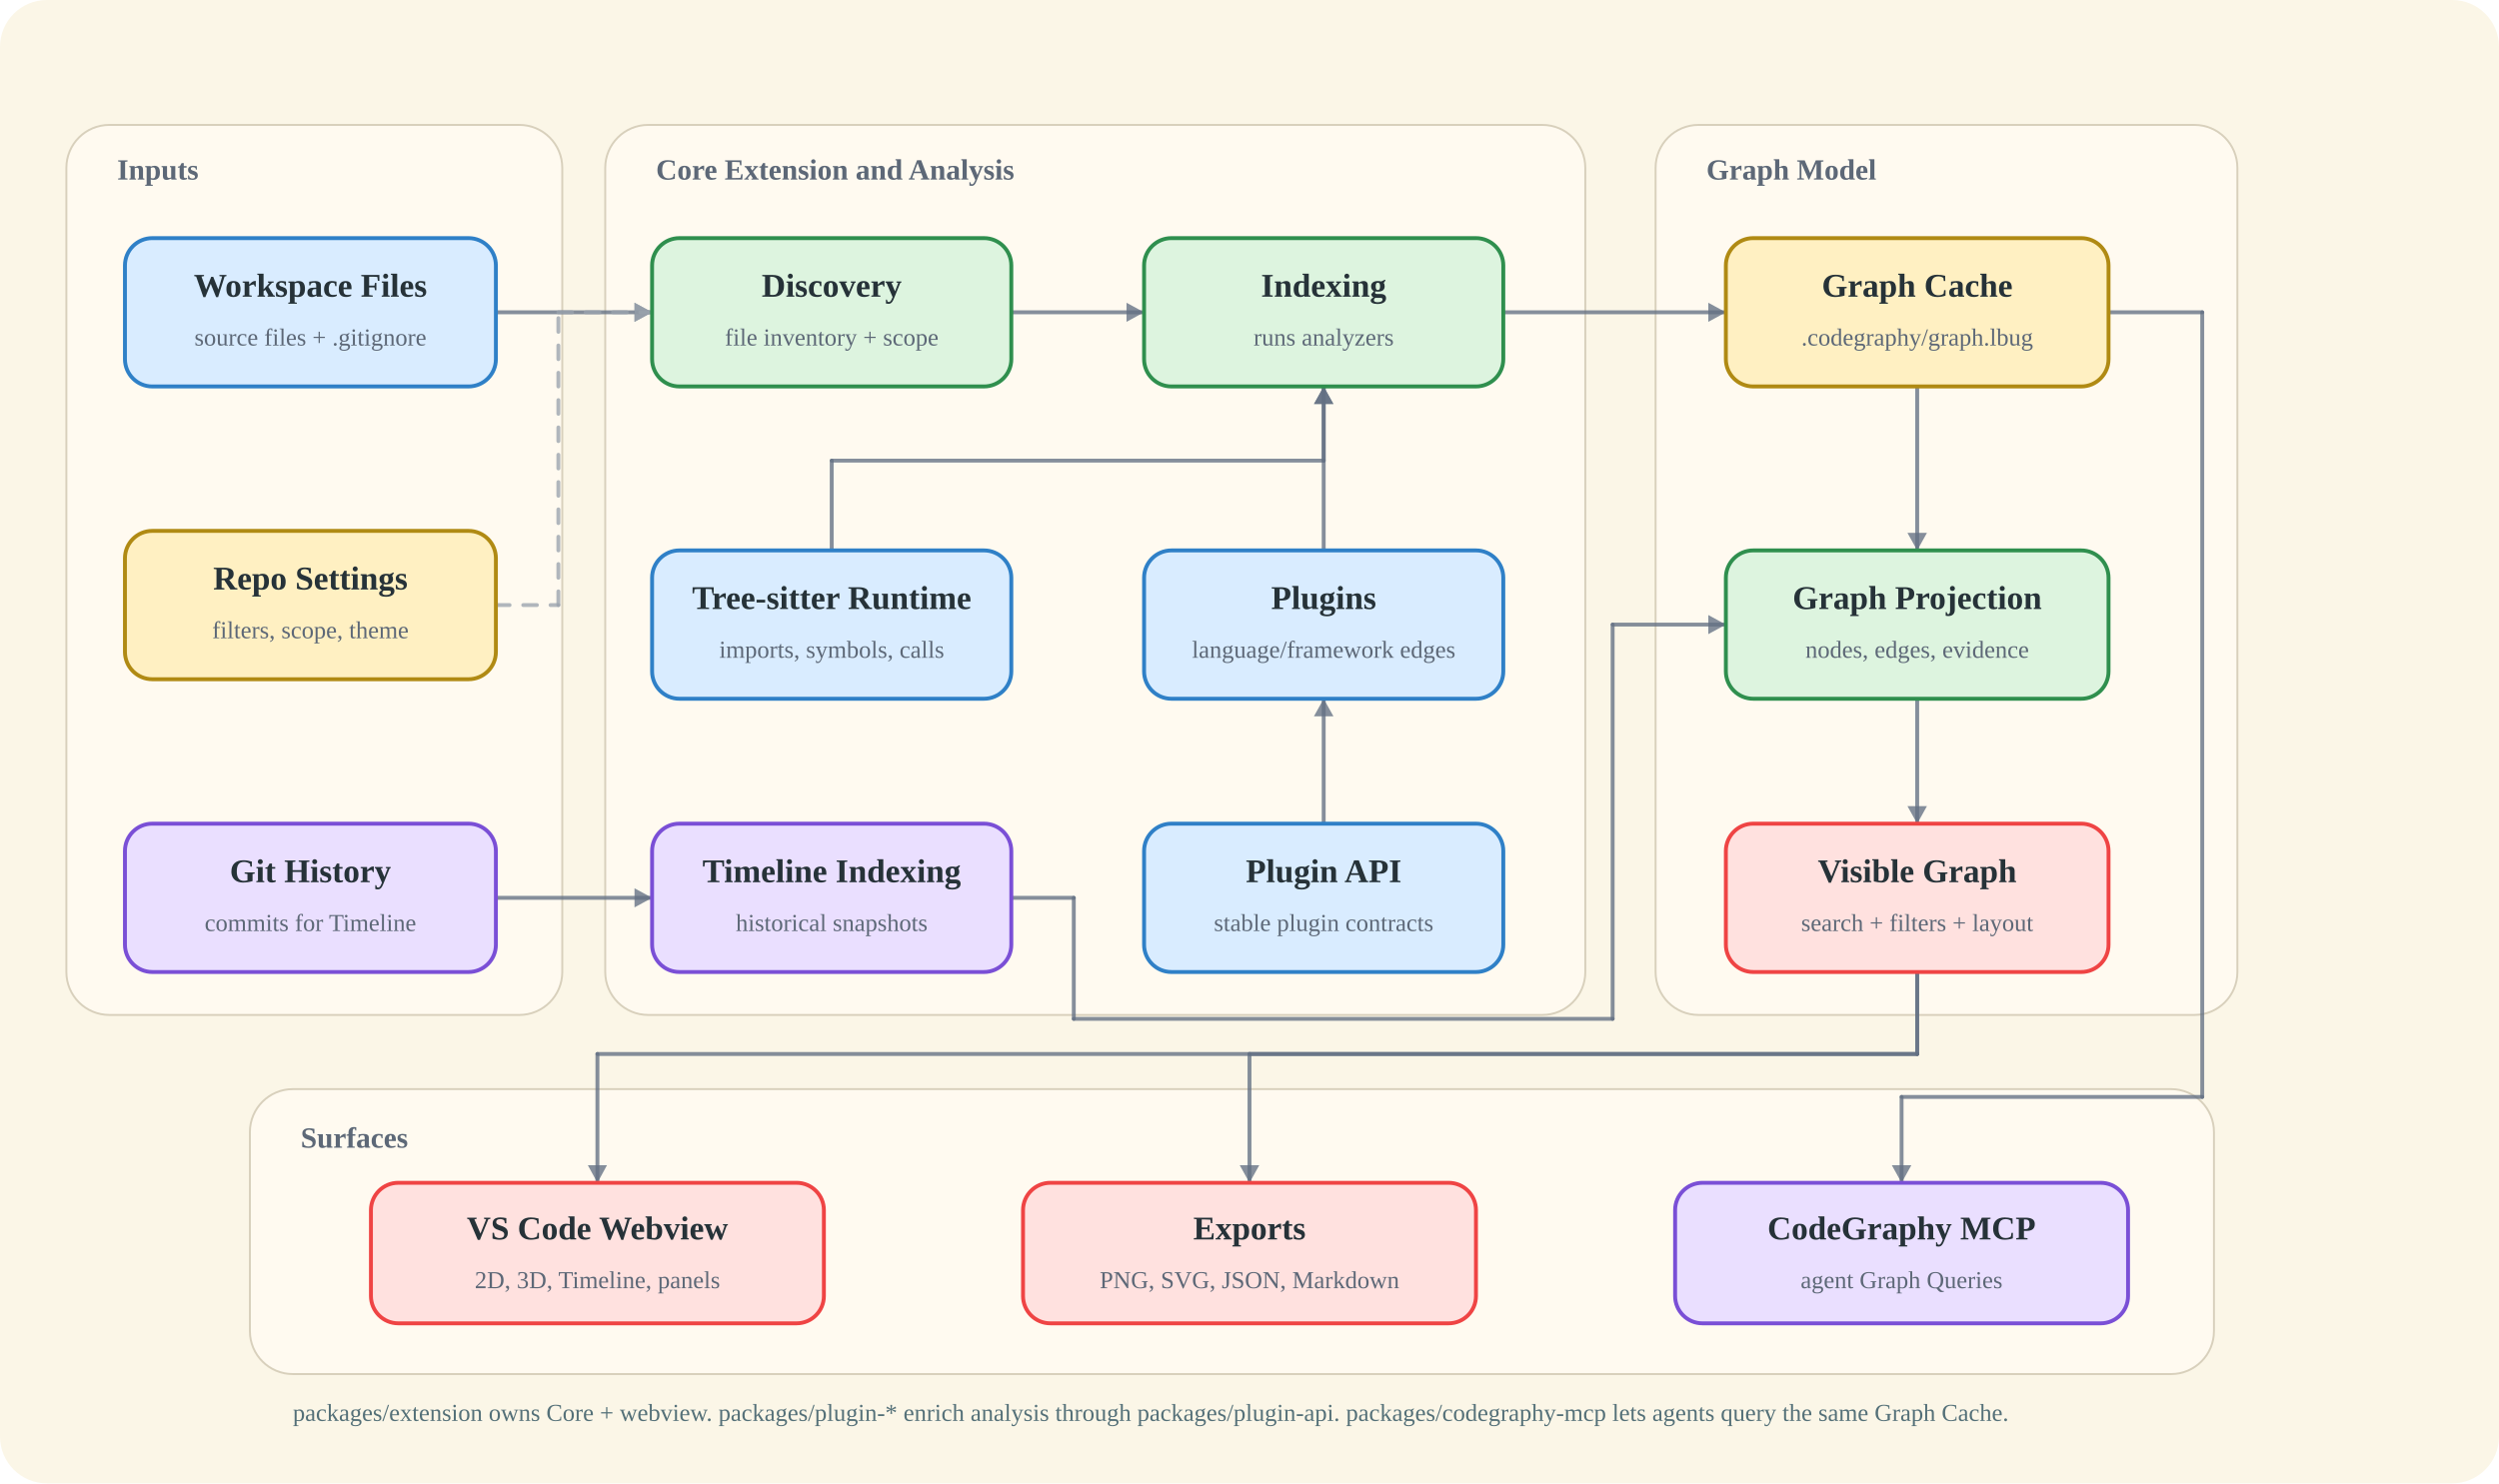
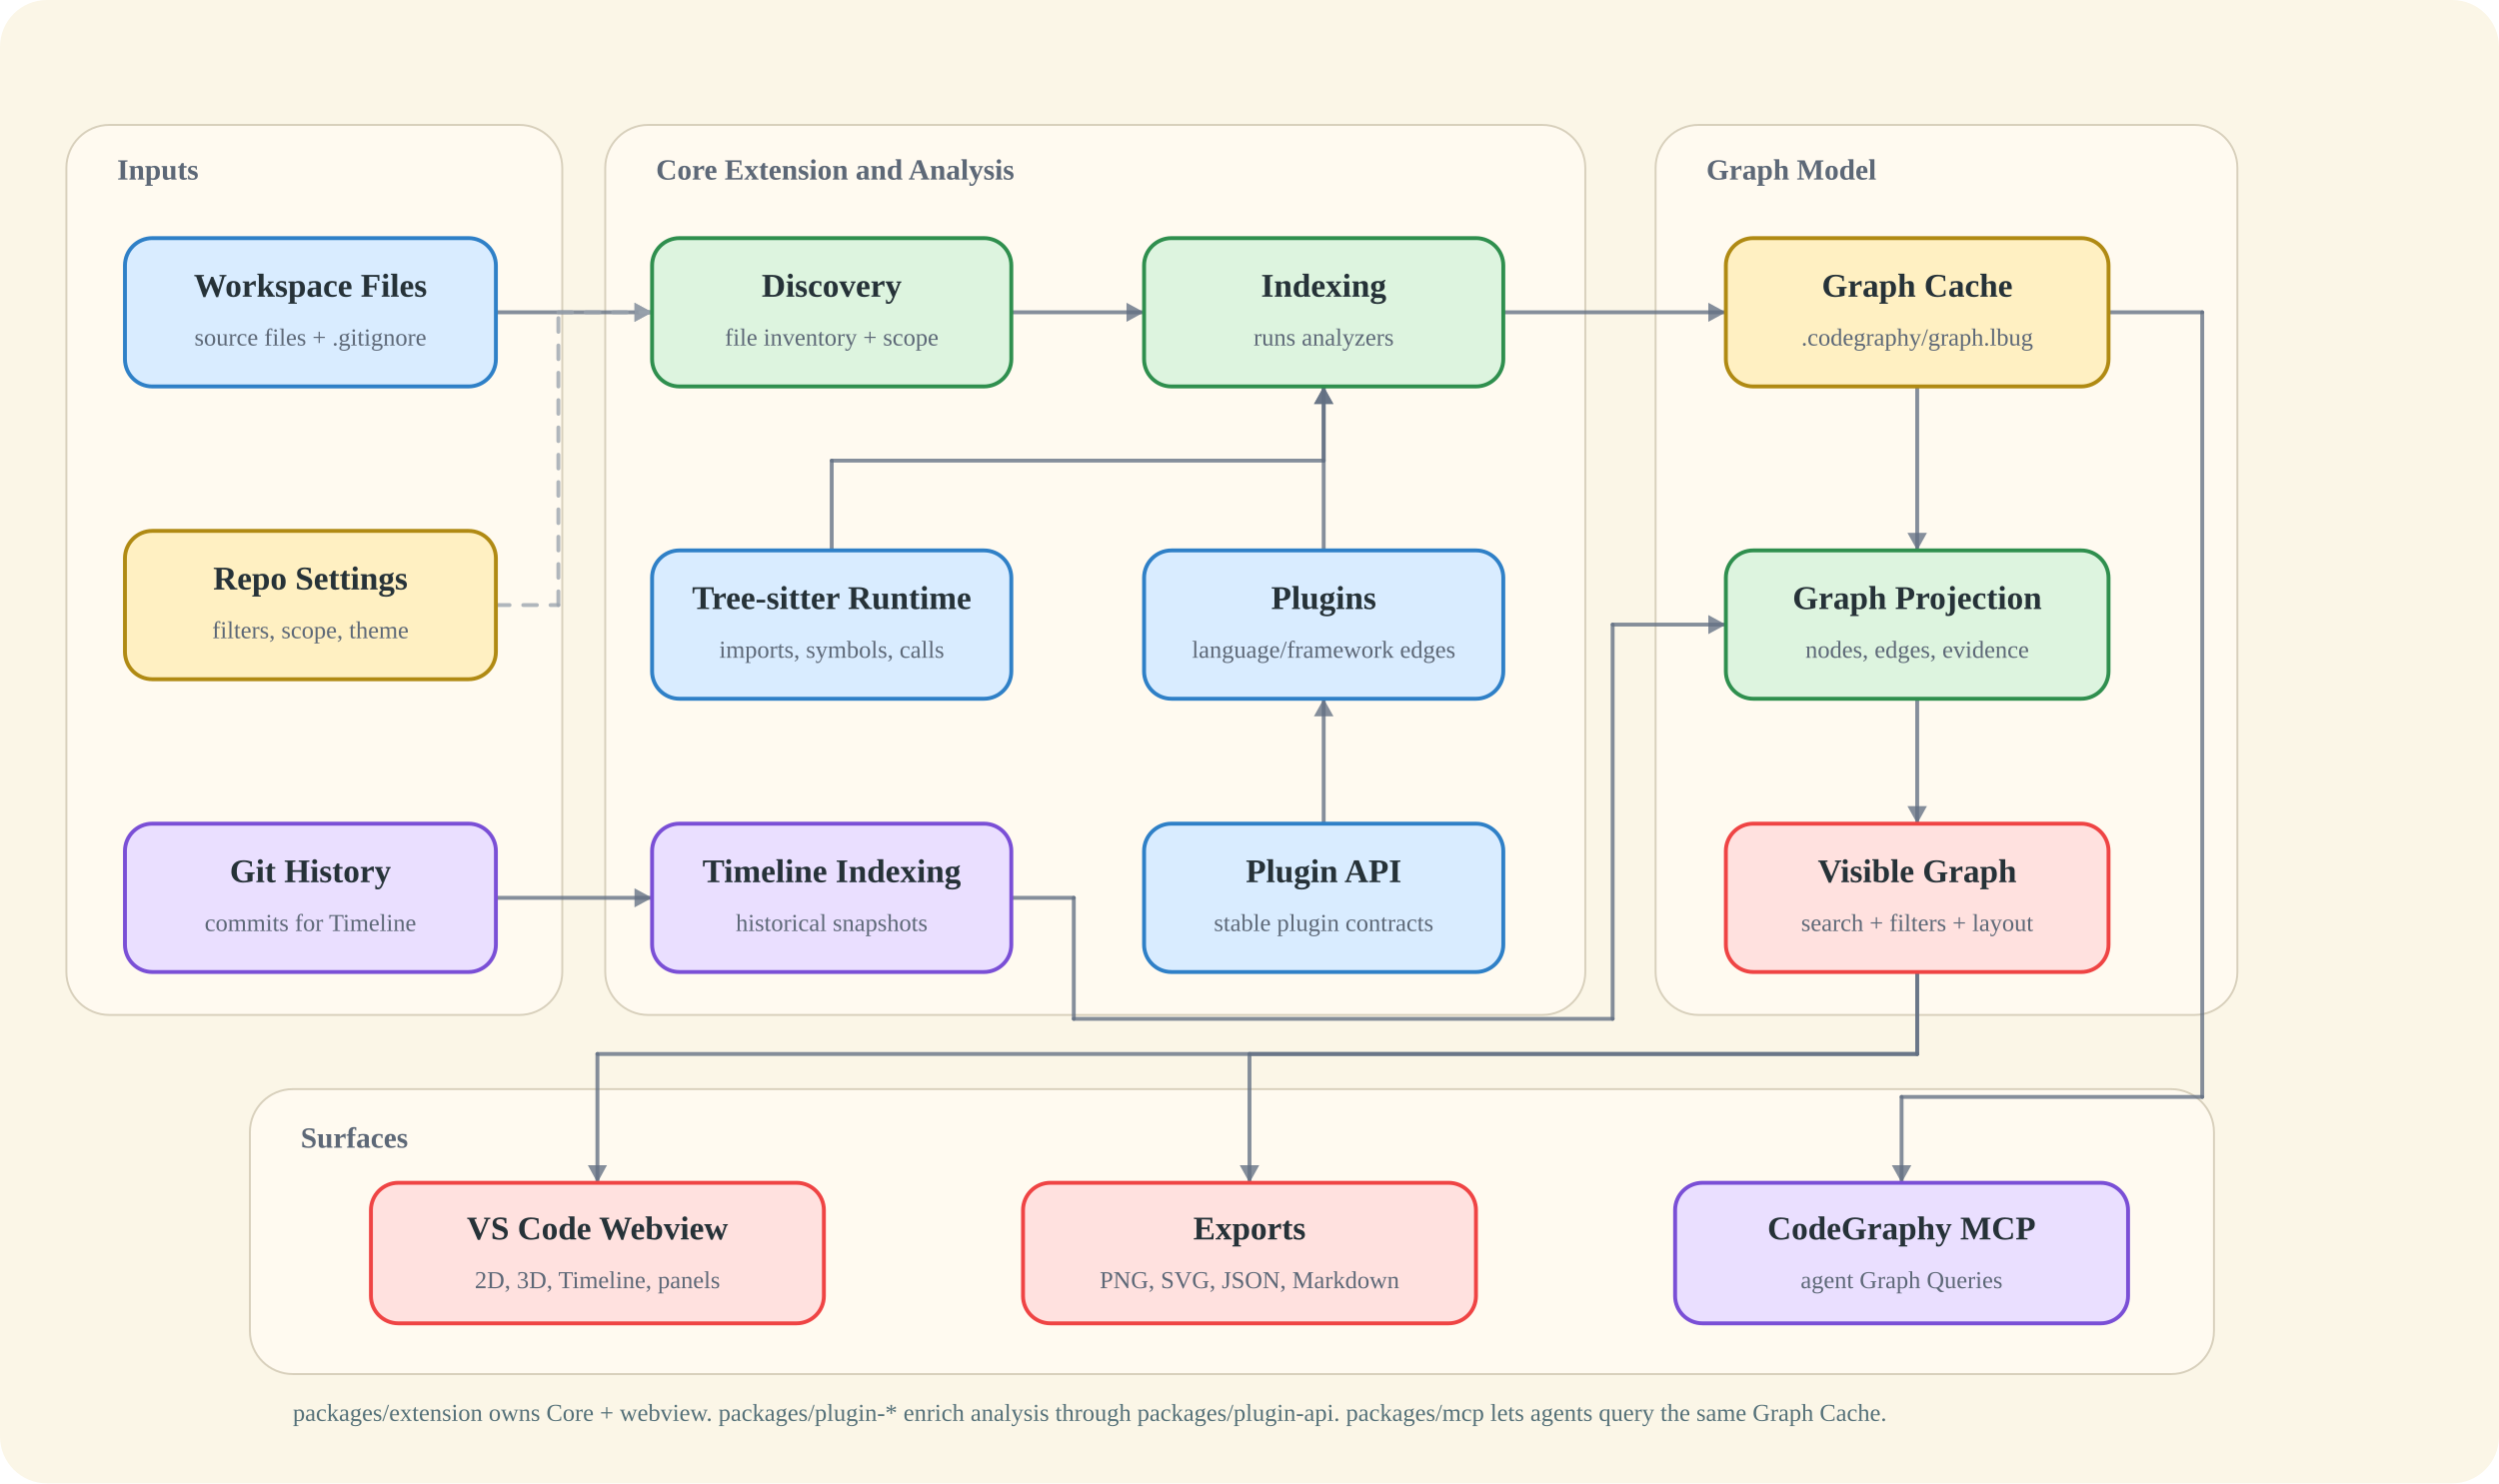
<svg xmlns="http://www.w3.org/2000/svg" width="1280" height="760" viewBox="0 0 1280 760" role="img" aria-labelledby="title desc">
  <rect width="1280" height="760" rx="24" fill="#fbf6e7" />
  <rect x="34" y="64" width="254" height="456" rx="22" fill="#fffaf0" stroke="#d8d0bc" />
  <rect x="310" y="64" width="502" height="456" rx="22" fill="#fffaf0" stroke="#d8d0bc" />
  <rect x="848" y="64" width="298" height="456" rx="22" fill="#fffaf0" stroke="#d8d0bc" />
  <rect x="128" y="558" width="1006" height="146" rx="22" fill="#fffaf0" stroke="#d8d0bc" />
  <text x="60" y="92" font-size="15" font-weight="700" fill="#5d6877">Inputs</text>
  <text x="336" y="92" font-size="15" font-weight="700" fill="#5d6877">Core Extension and Analysis</text>
  <text x="874" y="92" font-size="15" font-weight="700" fill="#5d6877">Graph Model</text>
  <text x="154" y="588" font-size="15" font-weight="700" fill="#5d6877">Surfaces</text>
  <g>
    <line x1="254" y1="160" x2="334" y2="160" stroke="#637083" stroke-width="2" stroke-linecap="round" opacity="0.78" />
    <polygon points="334.0,160.0 325.0,164.9 325.0,155.1" fill="#637083" opacity="0.78" />
  </g>
  <g>
    <line x1="518" y1="160" x2="586" y2="160" stroke="#637083" stroke-width="2" stroke-linecap="round" opacity="0.78" />
    <polygon points="586.0,160.0 577.0,164.9 577.0,155.1" fill="#637083" opacity="0.78" />
  </g>
  <g>
    <line x1="770" y1="160" x2="884" y2="160" stroke="#637083" stroke-width="2" stroke-linecap="round" opacity="0.78" />
    <polygon points="884.0,160.0 875.0,164.9 875.0,155.1" fill="#637083" opacity="0.78" />
  </g>
  <g>
    <line x1="982" y1="198" x2="982" y2="282" stroke="#637083" stroke-width="2" stroke-linecap="round" opacity="0.78" />
    <polygon points="982.0,282.0 977.0,273.0 987.0,273.0" fill="#637083" opacity="0.78" />
  </g>
  <g>
    <line x1="982" y1="358" x2="982" y2="422" stroke="#637083" stroke-width="2" stroke-linecap="round" opacity="0.78" />
    <polygon points="982.0,422.0 977.0,413.0 987.0,413.0" fill="#637083" opacity="0.78" />
  </g>
  <g>
    <line x1="982" y1="498" x2="982" y2="540" stroke="#637083" stroke-width="2" stroke-linecap="round" opacity="0.78" />
    <line x1="982" y1="540" x2="306" y2="540" stroke="#637083" stroke-width="2" stroke-linecap="round" opacity="0.78" />
    <line x1="306" y1="540" x2="306" y2="606" stroke="#637083" stroke-width="2" stroke-linecap="round" opacity="0.78" />
    <polygon points="306.0,606.0 301.1,597.0 310.9,597.0" fill="#637083" opacity="0.78" />
  </g>
  <g>
    <line x1="982" y1="498" x2="982" y2="540" stroke="#637083" stroke-width="2" stroke-linecap="round" opacity="0.78" />
    <line x1="982" y1="540" x2="640" y2="540" stroke="#637083" stroke-width="2" stroke-linecap="round" opacity="0.78" />
    <line x1="640" y1="540" x2="640" y2="606" stroke="#637083" stroke-width="2" stroke-linecap="round" opacity="0.78" />
    <polygon points="640.0,606.0 635.0,597.0 645.0,597.0" fill="#637083" opacity="0.78" />
  </g>
  <g>
    <line x1="1080" y1="160" x2="1128" y2="160" stroke="#637083" stroke-width="2" stroke-linecap="round" opacity="0.78" />
    <line x1="1128" y1="160" x2="1128" y2="562" stroke="#637083" stroke-width="2" stroke-linecap="round" opacity="0.78" />
    <line x1="1128" y1="562" x2="974" y2="562" stroke="#637083" stroke-width="2" stroke-linecap="round" opacity="0.78" />
    <line x1="974" y1="562" x2="974" y2="606" stroke="#637083" stroke-width="2" stroke-linecap="round" opacity="0.78" />
    <polygon points="974.0,606.0 969.0,597.0 979.0,597.0" fill="#637083" opacity="0.78" />
  </g>
  <g>
    <line x1="426" y1="282" x2="426" y2="236" stroke="#637083" stroke-width="2" stroke-linecap="round" opacity="0.78" />
    <line x1="426" y1="236" x2="678" y2="236" stroke="#637083" stroke-width="2" stroke-linecap="round" opacity="0.78" />
    <line x1="678" y1="236" x2="678" y2="198" stroke="#637083" stroke-width="2" stroke-linecap="round" opacity="0.78" />
    <polygon points="678.0,198.0 683.0,207.0 673.0,207.0" fill="#637083" opacity="0.78" />
  </g>
  <g>
    <line x1="678" y1="282" x2="678" y2="198" stroke="#637083" stroke-width="2" stroke-linecap="round" opacity="0.78" />
    <polygon points="678.0,198.0 683.0,207.0 673.0,207.0" fill="#637083" opacity="0.78" />
  </g>
  <g>
    <line x1="678" y1="422" x2="678" y2="358" stroke="#637083" stroke-width="2" stroke-linecap="round" opacity="0.78" />
    <polygon points="678.0,358.0 683.0,367.0 673.0,367.0" fill="#637083" opacity="0.78" />
  </g>
  <g>
    <line x1="254" y1="460" x2="334" y2="460" stroke="#637083" stroke-width="2" stroke-linecap="round" opacity="0.78" />
    <polygon points="334.0,460.0 325.0,464.9 325.0,455.1" fill="#637083" opacity="0.78" />
  </g>
  <g>
    <line x1="518" y1="460" x2="550" y2="460" stroke="#637083" stroke-width="2" stroke-linecap="round" opacity="0.78" />
    <line x1="550" y1="460" x2="550" y2="522" stroke="#637083" stroke-width="2" stroke-linecap="round" opacity="0.78" />
    <line x1="550" y1="522" x2="826" y2="522" stroke="#637083" stroke-width="2" stroke-linecap="round" opacity="0.78" />
    <line x1="826" y1="522" x2="826" y2="320" stroke="#637083" stroke-width="2" stroke-linecap="round" opacity="0.78" />
    <line x1="826" y1="320" x2="884" y2="320" stroke="#637083" stroke-width="2" stroke-linecap="round" opacity="0.78" />
    <polygon points="884.0,320.0 875.0,324.9 875.0,315.1" fill="#637083" opacity="0.78" />
  </g>
  <g>
    <line x1="254" y1="310" x2="286" y2="310" stroke="#9aa3ad" stroke-width="2" stroke-linecap="round" opacity="0.78" stroke-dasharray="7 7" />
    <line x1="286" y1="310" x2="286" y2="160" stroke="#9aa3ad" stroke-width="2" stroke-linecap="round" opacity="0.78" stroke-dasharray="7 7" />
    <line x1="286" y1="160" x2="334" y2="160" stroke="#9aa3ad" stroke-width="2" stroke-linecap="round" opacity="0.78" stroke-dasharray="7 7" />
    <polygon points="334.0,160.0 325.0,164.9 325.0,155.1" fill="#9aa3ad" opacity="0.78" />
  </g>
  <g>
    <rect x="64" y="122" width="190" height="76" rx="14" fill="#d9ecff" stroke="#2f80c7" stroke-width="2" />
    <text x="159" y="152" text-anchor="middle" font-size="17" font-weight="700" fill="#263238">Workspace Files</text>
    <text x="159" y="177" text-anchor="middle" font-size="12.5" fill="#5d6877">source files + .gitignore</text>
  </g>
  <g>
    <rect x="64" y="272" width="190" height="76" rx="14" fill="#fff0c2" stroke="#b08a13" stroke-width="2" />
    <text x="159" y="302" text-anchor="middle" font-size="17" font-weight="700" fill="#263238">Repo Settings</text>
    <text x="159" y="327" text-anchor="middle" font-size="12.5" fill="#5d6877">filters, scope, theme</text>
  </g>
  <g>
    <rect x="64" y="422" width="190" height="76" rx="14" fill="#eadfff" stroke="#7a4fd6" stroke-width="2" />
    <text x="159" y="452" text-anchor="middle" font-size="17" font-weight="700" fill="#263238">Git History</text>
    <text x="159" y="477" text-anchor="middle" font-size="12.5" fill="#5d6877">commits for Timeline</text>
  </g>
  <g>
    <rect x="334" y="122" width="184" height="76" rx="14" fill="#ddf4df" stroke="#2f8f4e" stroke-width="2" />
    <text x="426" y="152" text-anchor="middle" font-size="17" font-weight="700" fill="#263238">Discovery</text>
    <text x="426" y="177" text-anchor="middle" font-size="12.5" fill="#5d6877">file inventory + scope</text>
  </g>
  <g>
    <rect x="586" y="122" width="184" height="76" rx="14" fill="#ddf4df" stroke="#2f8f4e" stroke-width="2" />
    <text x="678" y="152" text-anchor="middle" font-size="17" font-weight="700" fill="#263238">Indexing</text>
    <text x="678" y="177" text-anchor="middle" font-size="12.5" fill="#5d6877">runs analyzers</text>
  </g>
  <g>
    <rect x="334" y="282" width="184" height="76" rx="14" fill="#d9ecff" stroke="#2f80c7" stroke-width="2" />
    <text x="426" y="312" text-anchor="middle" font-size="17" font-weight="700" fill="#263238">Tree-sitter Runtime</text>
    <text x="426" y="337" text-anchor="middle" font-size="12.5" fill="#5d6877">imports, symbols, calls</text>
  </g>
  <g>
    <rect x="586" y="282" width="184" height="76" rx="14" fill="#d9ecff" stroke="#2f80c7" stroke-width="2" />
    <text x="678" y="312" text-anchor="middle" font-size="17" font-weight="700" fill="#263238">Plugins</text>
    <text x="678" y="337" text-anchor="middle" font-size="12.5" fill="#5d6877">language/framework edges</text>
  </g>
  <g>
    <rect x="334" y="422" width="184" height="76" rx="14" fill="#eadfff" stroke="#7a4fd6" stroke-width="2" />
    <text x="426" y="452" text-anchor="middle" font-size="17" font-weight="700" fill="#263238">Timeline Indexing</text>
    <text x="426" y="477" text-anchor="middle" font-size="12.5" fill="#5d6877">historical snapshots</text>
  </g>
  <g>
    <rect x="586" y="422" width="184" height="76" rx="14" fill="#d9ecff" stroke="#2f80c7" stroke-width="2" />
    <text x="678" y="452" text-anchor="middle" font-size="17" font-weight="700" fill="#263238">Plugin API</text>
    <text x="678" y="477" text-anchor="middle" font-size="12.5" fill="#5d6877">stable plugin contracts</text>
  </g>
  <g>
    <rect x="884" y="122" width="196" height="76" rx="14" fill="#fff0c2" stroke="#b08a13" stroke-width="2" />
    <text x="982" y="152" text-anchor="middle" font-size="17" font-weight="700" fill="#263238">Graph Cache</text>
    <text x="982" y="177" text-anchor="middle" font-size="12.5" fill="#5d6877">.codegraphy/graph.lbug</text>
  </g>
  <g>
    <rect x="884" y="282" width="196" height="76" rx="14" fill="#ddf4df" stroke="#2f8f4e" stroke-width="2" />
    <text x="982" y="312" text-anchor="middle" font-size="17" font-weight="700" fill="#263238">Graph Projection</text>
    <text x="982" y="337" text-anchor="middle" font-size="12.5" fill="#5d6877">nodes, edges, evidence</text>
  </g>
  <g>
    <rect x="884" y="422" width="196" height="76" rx="14" fill="#ffe1df" stroke="#ef4444" stroke-width="2" />
    <text x="982" y="452" text-anchor="middle" font-size="17" font-weight="700" fill="#263238">Visible Graph</text>
    <text x="982" y="477" text-anchor="middle" font-size="12.5" fill="#5d6877">search + filters + layout</text>
  </g>
  <g>
    <rect x="190" y="606" width="232" height="72" rx="14" fill="#ffe1df" stroke="#ef4444" stroke-width="2" />
    <text x="306" y="635" text-anchor="middle" font-size="17" font-weight="700" fill="#263238">VS Code Webview</text>
    <text x="306" y="660" text-anchor="middle" font-size="12.5" fill="#5d6877">2D, 3D, Timeline, panels</text>
  </g>
  <g>
    <rect x="524" y="606" width="232" height="72" rx="14" fill="#ffe1df" stroke="#ef4444" stroke-width="2" />
    <text x="640" y="635" text-anchor="middle" font-size="17" font-weight="700" fill="#263238">Exports</text>
    <text x="640" y="660" text-anchor="middle" font-size="12.5" fill="#5d6877">PNG, SVG, JSON, Markdown</text>
  </g>
  <g>
    <rect x="858" y="606" width="232" height="72" rx="14" fill="#eadfff" stroke="#7a4fd6" stroke-width="2" />
    <text x="974" y="635" text-anchor="middle" font-size="17" font-weight="700" fill="#263238">CodeGraphy MCP</text>
    <text x="974" y="660" text-anchor="middle" font-size="12.5" fill="#5d6877">agent Graph Queries</text>
  </g>
-   <text x="150" y="728" font-size="12.5" fill="#547078">packages/extension owns Core + webview. packages/plugin-* enrich analysis through packages/plugin-api. packages/codegraphy-mcp lets agents query the same Graph Cache.</text>
+   <text x="150" y="728" font-size="12.5" fill="#547078">packages/extension owns Core + webview. packages/plugin-* enrich analysis through packages/plugin-api. packages/mcp lets agents query the same Graph Cache.</text>
</svg>
